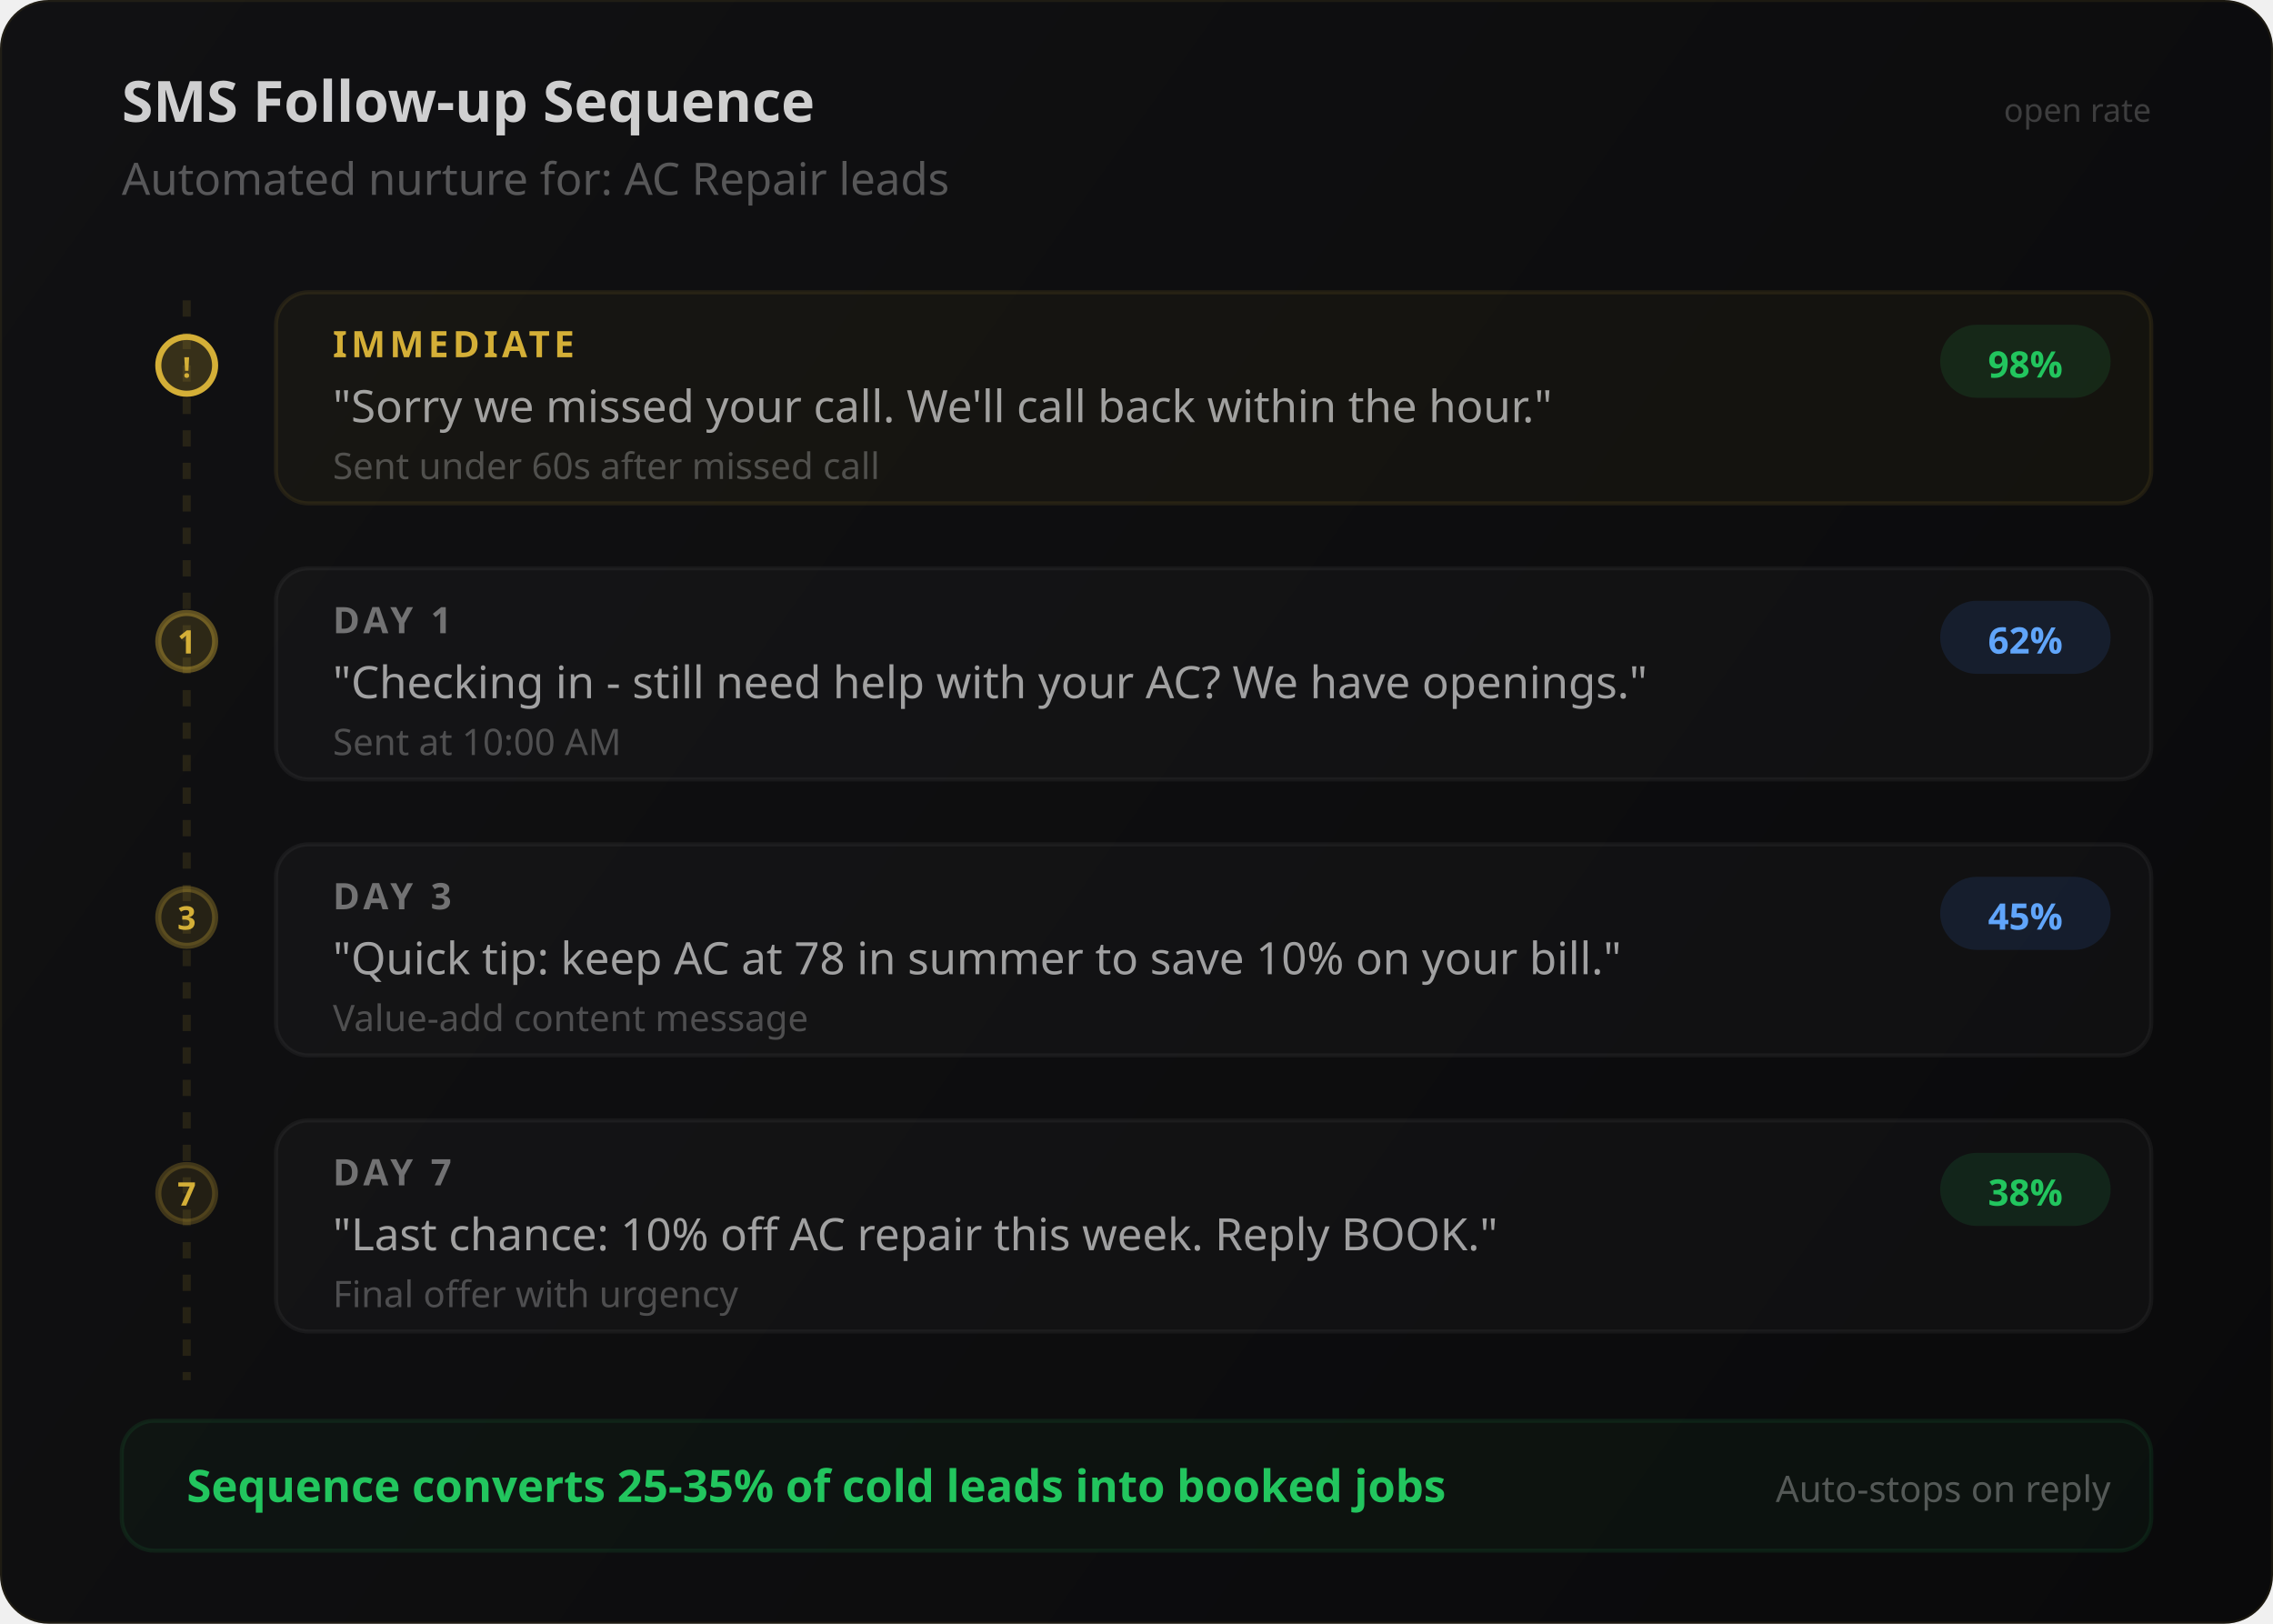
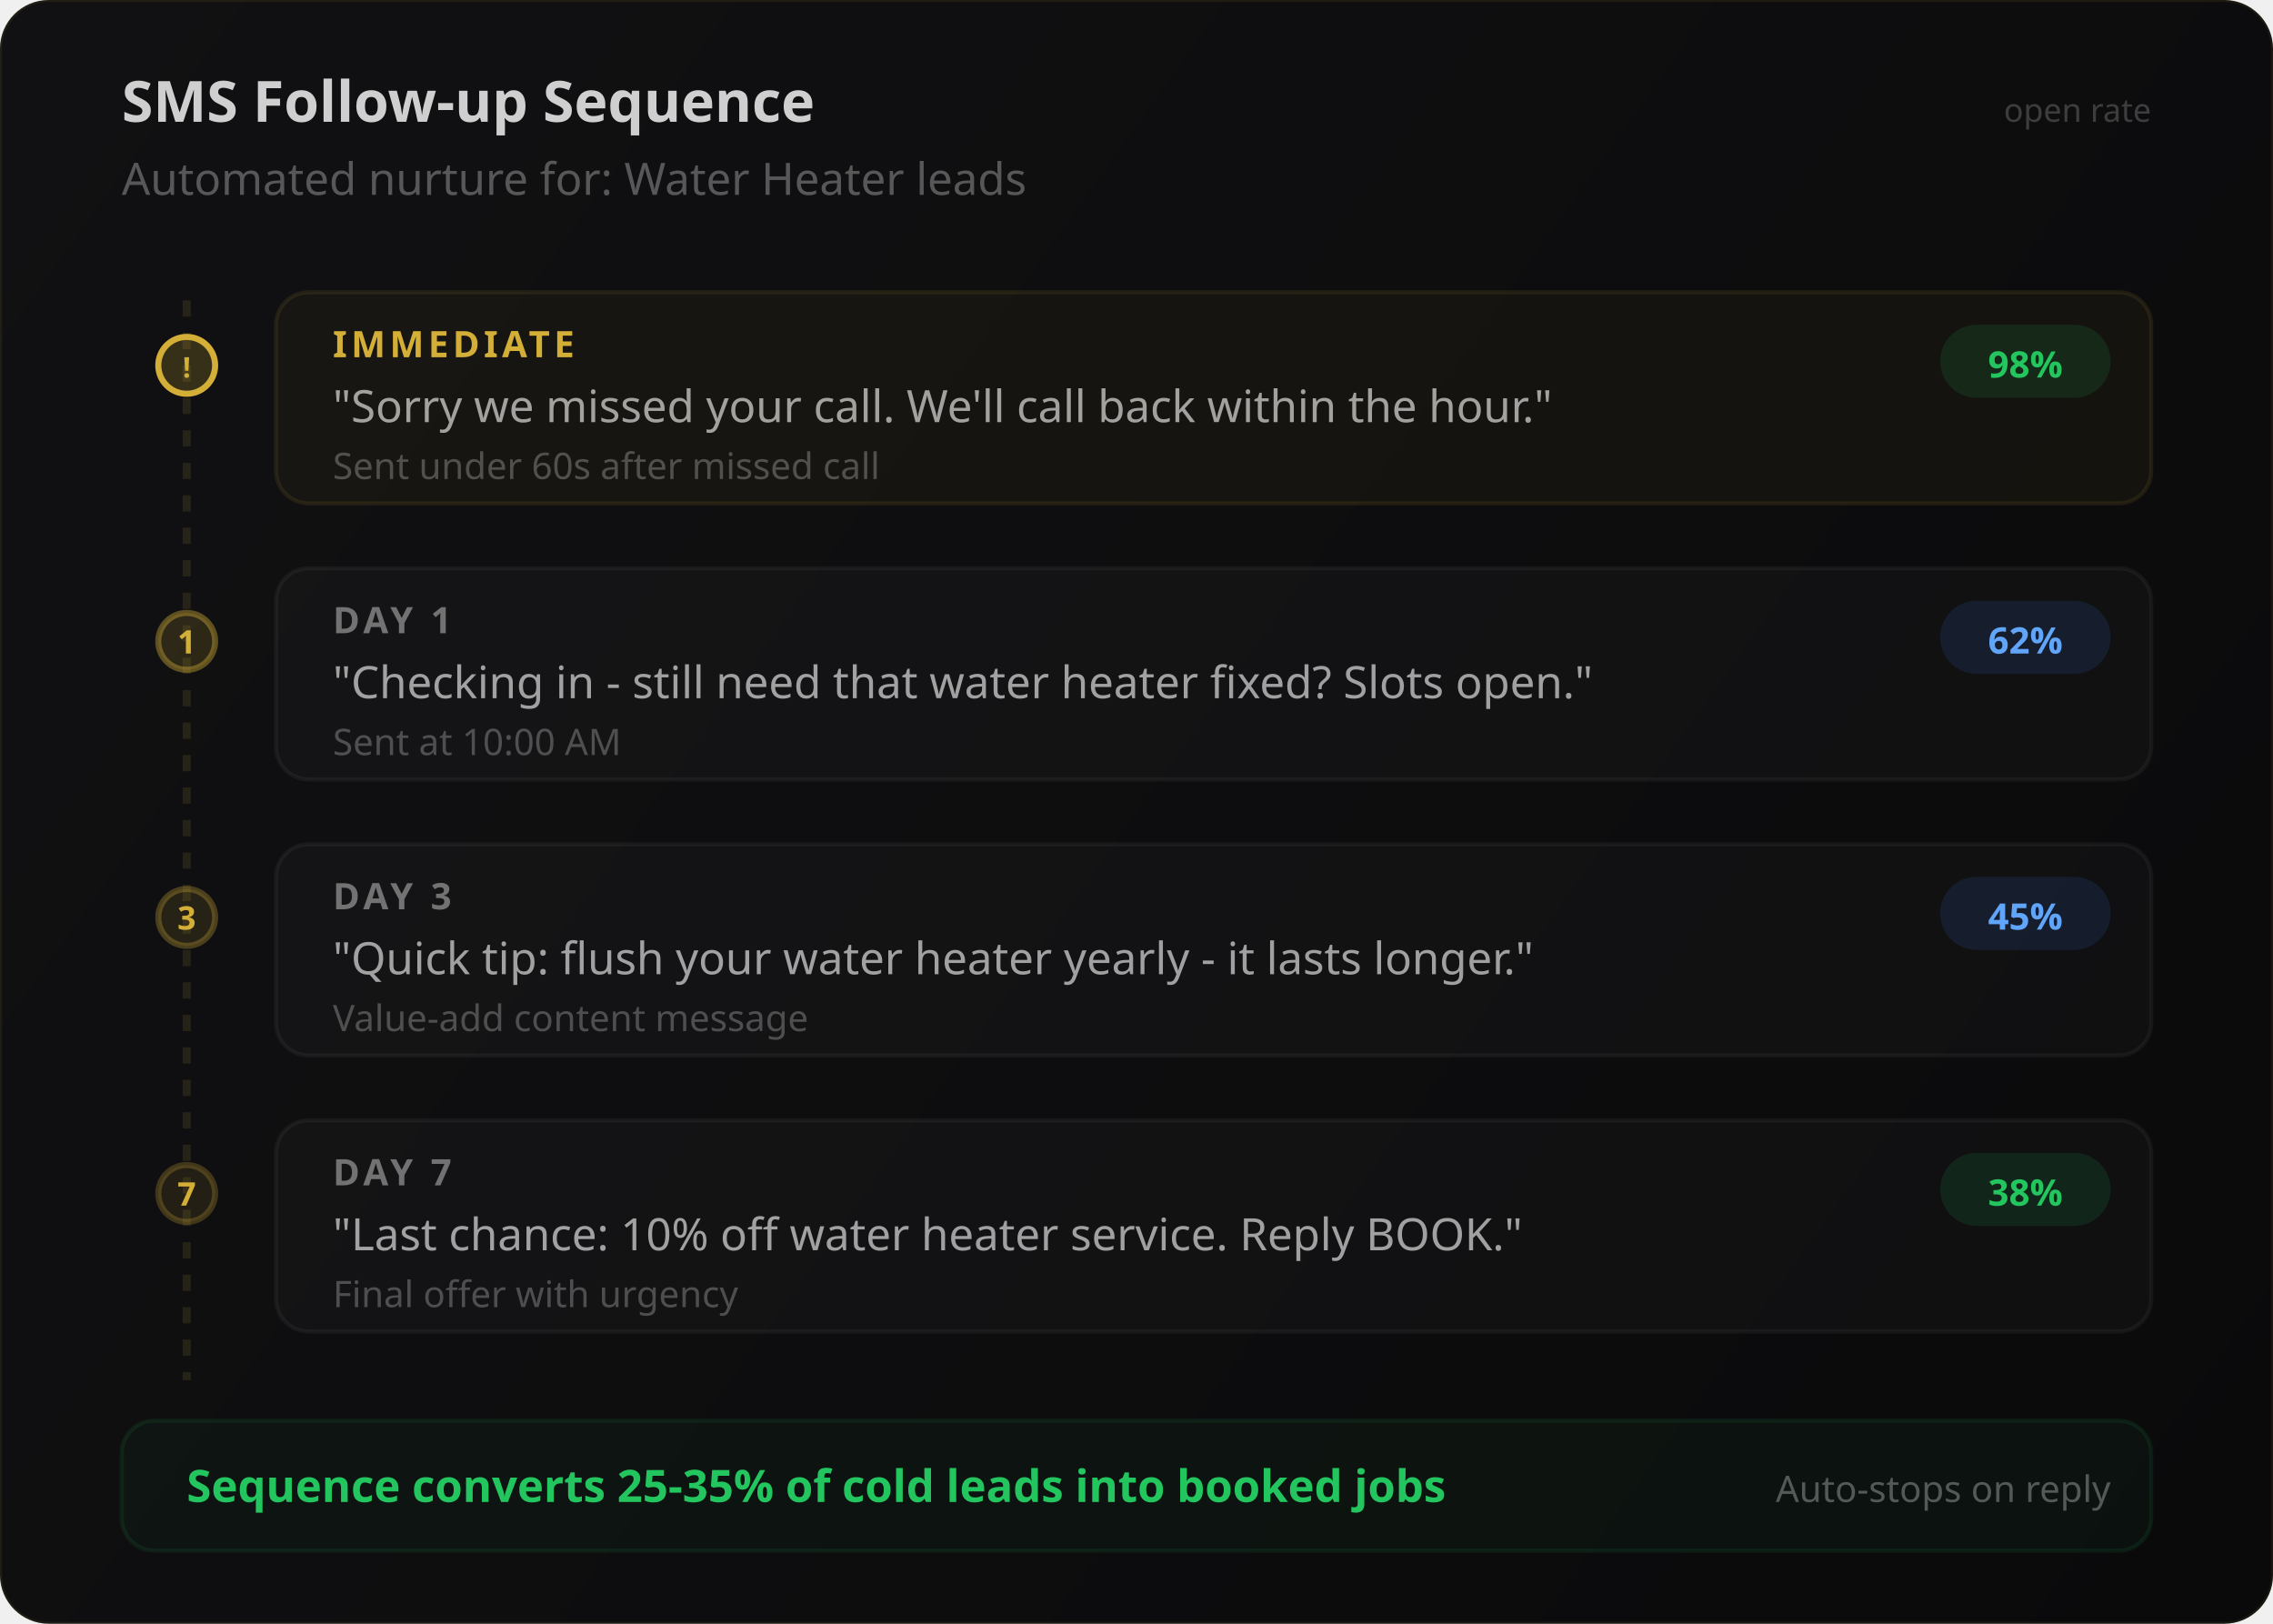
<svg xmlns="http://www.w3.org/2000/svg" viewBox="0 0 560 400" fill="none">
  <defs>
    <linearGradient id="sbg" x1="0" y1="0" x2="560" y2="400" gradientUnits="userSpaceOnUse">
      <stop offset="0%" stop-color="#111113" />
      <stop offset="100%" stop-color="#0a0a0b" />
    </linearGradient>
    <clipPath id="sround">
      <rect width="560" height="400" rx="12" />
    </clipPath>
  </defs>
  <rect width="560" height="400" rx="12" fill="url(#sbg)" />
  <g clip-path="url(#sround)">
    <text x="30" y="30" fill="white" font-family="sans-serif" font-size="14" font-weight="600" opacity="0.8">SMS Follow-up Sequence</text>
-     <text x="30" y="48" fill="white" font-family="sans-serif" font-size="11" opacity="0.3">Automated nurture for: AC Repair leads</text>
+     <text x="30" y="48" fill="white" font-family="sans-serif" font-size="11" opacity="0.3">Automated nurture for: Water Heater leads</text>
    <text x="530" y="30" fill="white" font-family="sans-serif" font-size="8" opacity="0.2" text-anchor="end">open rate</text>
    <line x1="46" y1="74" x2="46" y2="340" stroke="rgba(212,175,55,0.12)" stroke-width="2" stroke-dasharray="4 4" />
    <circle cx="46" cy="90" r="7" fill="rgba(212,175,55,0.2)" stroke="#D4AF37" stroke-width="1.5" />
    <text x="46" y="93" fill="#D4AF37" font-family="sans-serif" font-size="7" font-weight="700" text-anchor="middle">!</text>
    <rect x="68" y="72" width="462" height="52" rx="8" fill="rgba(212,175,55,0.04)" stroke="rgba(212,175,55,0.1)" stroke-width="1" />
    <text x="82" y="88" fill="#D4AF37" font-family="sans-serif" font-size="9" font-weight="600" letter-spacing="1">IMMEDIATE</text>
    <text x="82" y="104" fill="white" font-family="sans-serif" font-size="11" opacity="0.6">"Sorry we missed your call. We'll call back within the hour."</text>
    <text x="82" y="118" fill="white" font-family="sans-serif" font-size="9" opacity="0.25">Sent under 60s after missed call</text>
    <rect x="478" y="80" width="42" height="18" rx="9" fill="rgba(34,197,94,0.12)" />
    <text x="499" y="93" fill="#22c55e" font-family="sans-serif" font-size="9" font-weight="600" text-anchor="middle">98%</text>
    <circle cx="46" cy="158" r="7" fill="rgba(212,175,55,0.15)" stroke="rgba(212,175,55,0.4)" stroke-width="1.5" />
    <text x="46" y="161" fill="#D4AF37" font-family="sans-serif" font-size="8" font-weight="700" text-anchor="middle">1</text>
    <rect x="68" y="140" width="462" height="52" rx="8" fill="rgba(255,255,255,0.02)" stroke="rgba(255,255,255,0.05)" stroke-width="1" />
    <text x="82" y="156" fill="white" font-family="sans-serif" font-size="9" font-weight="600" opacity="0.4" letter-spacing="1">DAY 1</text>
-     <text x="82" y="172" fill="white" font-family="sans-serif" font-size="11" opacity="0.6">"Checking in - still need help with your AC? We have openings."</text>
+     <text x="82" y="172" fill="white" font-family="sans-serif" font-size="11" opacity="0.6">"Checking in - still need that water heater fixed? Slots open."</text>
    <text x="82" y="186" fill="white" font-family="sans-serif" font-size="9" opacity="0.25">Sent at 10:00 AM</text>
    <rect x="478" y="148" width="42" height="18" rx="9" fill="rgba(59,130,246,0.12)" />
    <text x="499" y="161" fill="#60a5fa" font-family="sans-serif" font-size="9" font-weight="600" text-anchor="middle">62%</text>
    <circle cx="46" cy="226" r="7" fill="rgba(212,175,55,0.12)" stroke="rgba(212,175,55,0.3)" stroke-width="1.5" />
    <text x="46" y="229" fill="#D4AF37" font-family="sans-serif" font-size="8" font-weight="700" text-anchor="middle">3</text>
    <rect x="68" y="208" width="462" height="52" rx="8" fill="rgba(255,255,255,0.02)" stroke="rgba(255,255,255,0.05)" stroke-width="1" />
    <text x="82" y="224" fill="white" font-family="sans-serif" font-size="9" font-weight="600" opacity="0.4" letter-spacing="1">DAY 3</text>
-     <text x="82" y="240" fill="white" font-family="sans-serif" font-size="11" opacity="0.6">"Quick tip: keep AC at 78 in summer to save 10% on your bill."</text>
+     <text x="82" y="240" fill="white" font-family="sans-serif" font-size="11" opacity="0.6">"Quick tip: flush your water heater yearly - it lasts longer."</text>
    <text x="82" y="254" fill="white" font-family="sans-serif" font-size="9" opacity="0.25">Value-add content message</text>
    <rect x="478" y="216" width="42" height="18" rx="9" fill="rgba(59,130,246,0.12)" />
    <text x="499" y="229" fill="#60a5fa" font-family="sans-serif" font-size="9" font-weight="600" text-anchor="middle">45%</text>
    <circle cx="46" cy="294" r="7" fill="rgba(212,175,55,0.1)" stroke="rgba(212,175,55,0.25)" stroke-width="1.5" />
    <text x="46" y="297" fill="#D4AF37" font-family="sans-serif" font-size="8" font-weight="700" text-anchor="middle">7</text>
    <rect x="68" y="276" width="462" height="52" rx="8" fill="rgba(255,255,255,0.02)" stroke="rgba(255,255,255,0.05)" stroke-width="1" />
    <text x="82" y="292" fill="white" font-family="sans-serif" font-size="9" font-weight="600" opacity="0.4" letter-spacing="1">DAY 7</text>
-     <text x="82" y="308" fill="white" font-family="sans-serif" font-size="11" opacity="0.6">"Last chance: 10% off AC repair this week. Reply BOOK."</text>
+     <text x="82" y="308" fill="white" font-family="sans-serif" font-size="11" opacity="0.6">"Last chance: 10% off water heater service. Reply BOOK."</text>
    <text x="82" y="322" fill="white" font-family="sans-serif" font-size="9" opacity="0.25">Final offer with urgency</text>
    <rect x="478" y="284" width="42" height="18" rx="9" fill="rgba(34,197,94,0.12)" />
    <text x="499" y="297" fill="#22c55e" font-family="sans-serif" font-size="9" font-weight="600" text-anchor="middle">38%</text>
    <rect x="30" y="350" width="500" height="32" rx="8" fill="rgba(34,197,94,0.04)" stroke="rgba(34,197,94,0.1)" stroke-width="1" />
    <text x="46" y="370" fill="#22c55e" font-family="sans-serif" font-size="11" font-weight="600">Sequence converts 25-35% of cold leads into booked jobs</text>
    <text x="520" y="370" fill="white" font-family="sans-serif" font-size="9" opacity="0.3" text-anchor="end">Auto-stops on reply</text>
    <rect x="0" y="0" width="560" height="400" rx="12" fill="none" stroke="rgba(212,175,55,0.08)" stroke-width="1" />
  </g>
</svg>
